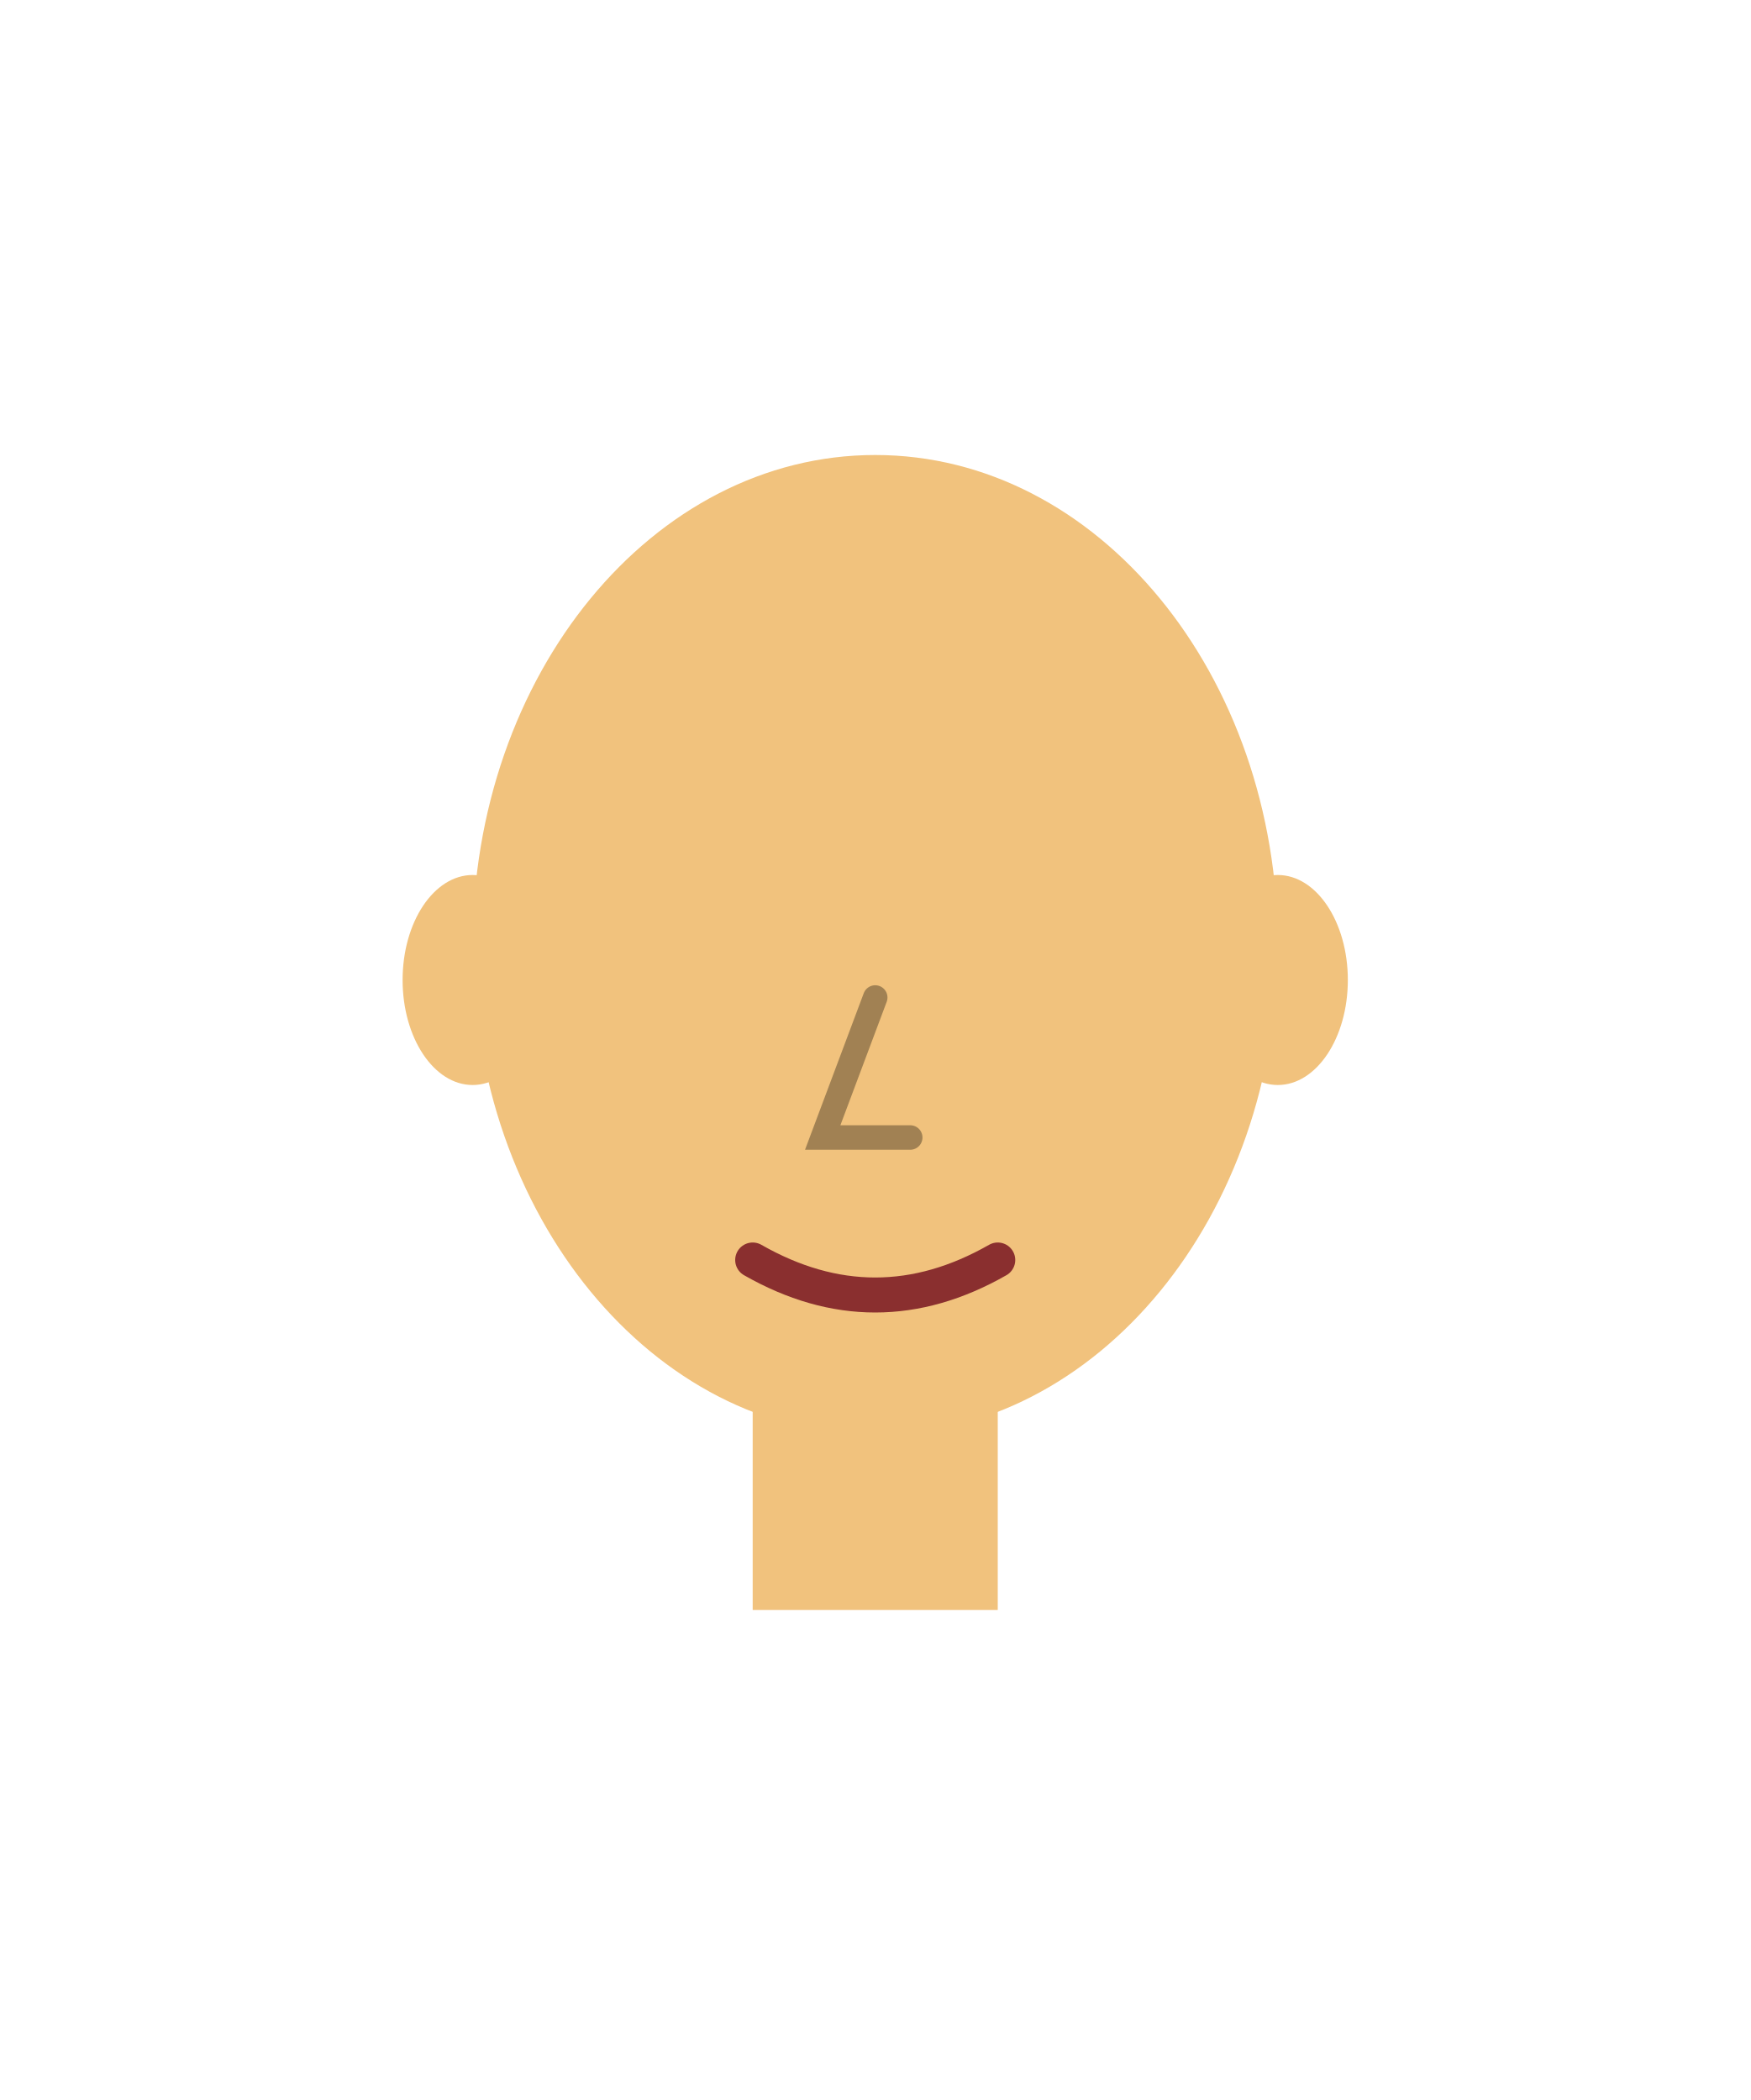
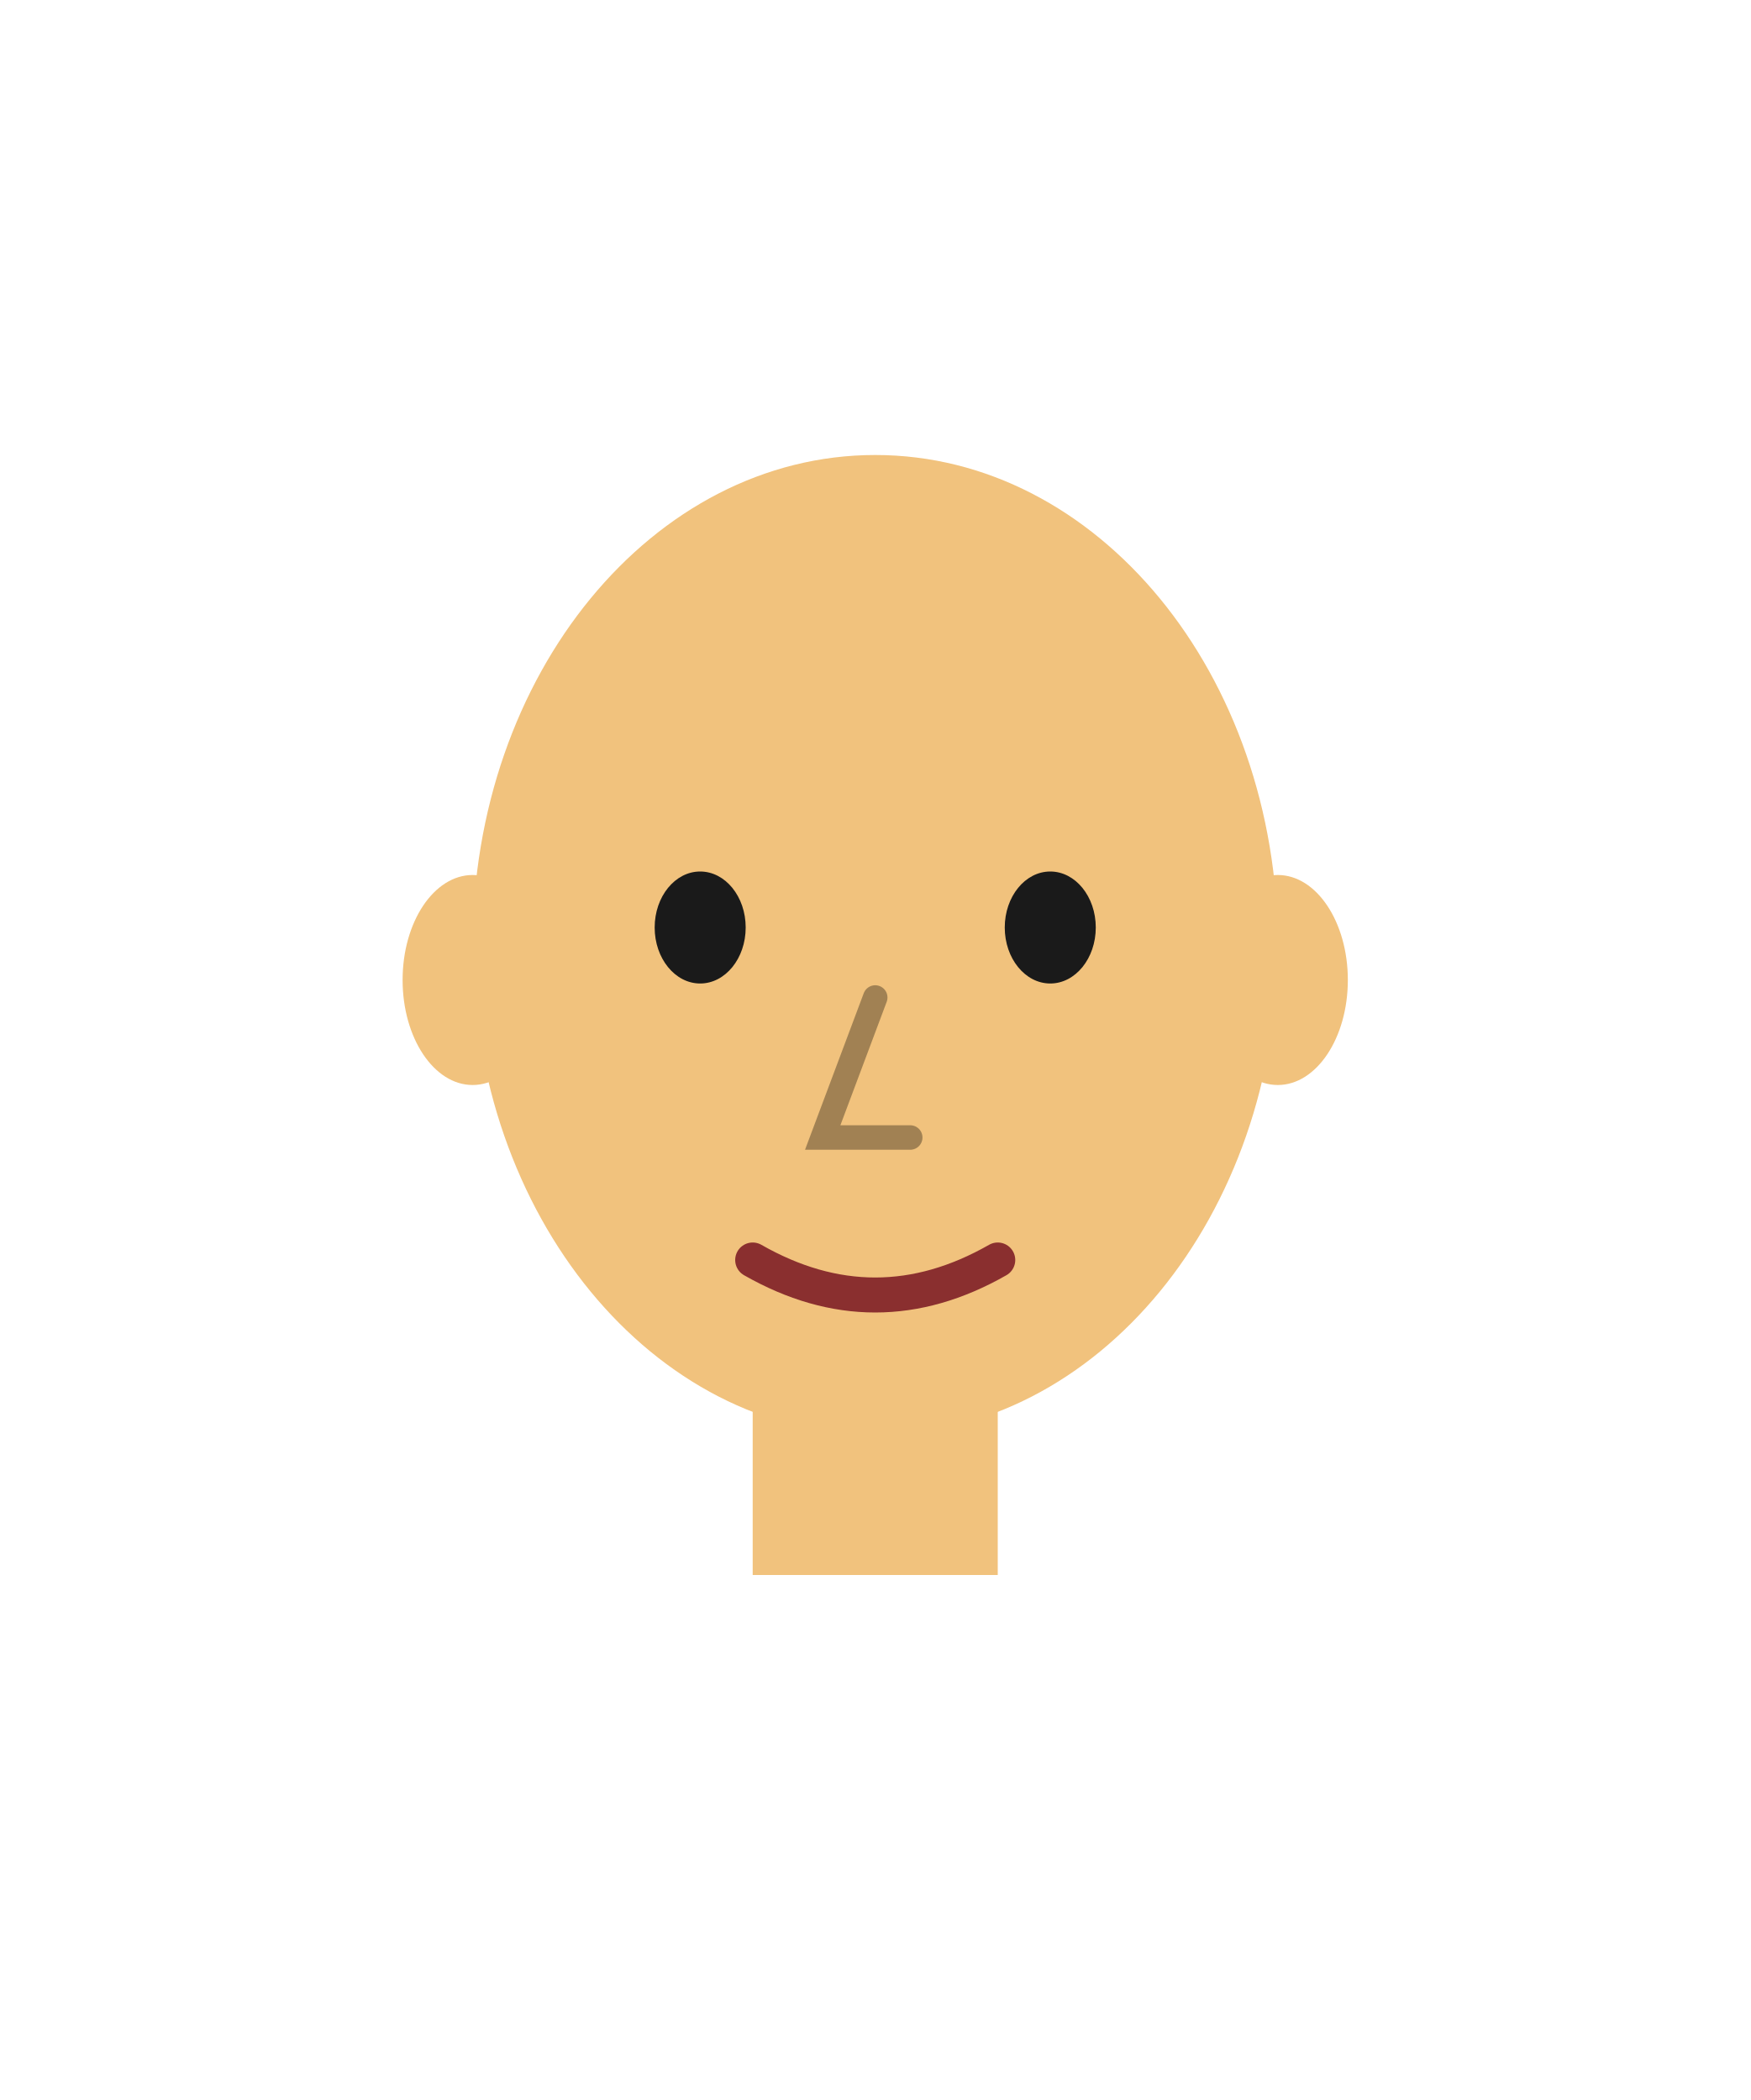
<svg xmlns="http://www.w3.org/2000/svg" viewBox="0 0 100 120" width="100" height="120">
-   <rect x="43" y="74" width="14" height="18" fill="#f1c27d" />
+   <rect x="43" y="74" width="14" height="16" fill="#f1c27d" />
  <ellipse cx="27" cy="56" rx="4" ry="6" fill="#f1c27d" />
  <ellipse cx="73" cy="56" rx="4" ry="6" fill="#f1c27d" />
  <ellipse cx="50" cy="54" rx="23" ry="28" fill="#f1c27d" />
+   <ellipse cx="40" cy="53" rx="2.6" ry="3.2" fill="#1a1a1a" />
+   <ellipse cx="60" cy="53" rx="2.6" ry="3.2" fill="#1a1a1a" />
  <path d="M50 57 L47 65 L52 65" fill="none" stroke="#00000055" stroke-width="1.4" stroke-linecap="round" />
  <path d="M43 72 Q50 76 57 72" fill="none" stroke="#8a2f2f" stroke-width="2" stroke-linecap="round" />
</svg>
